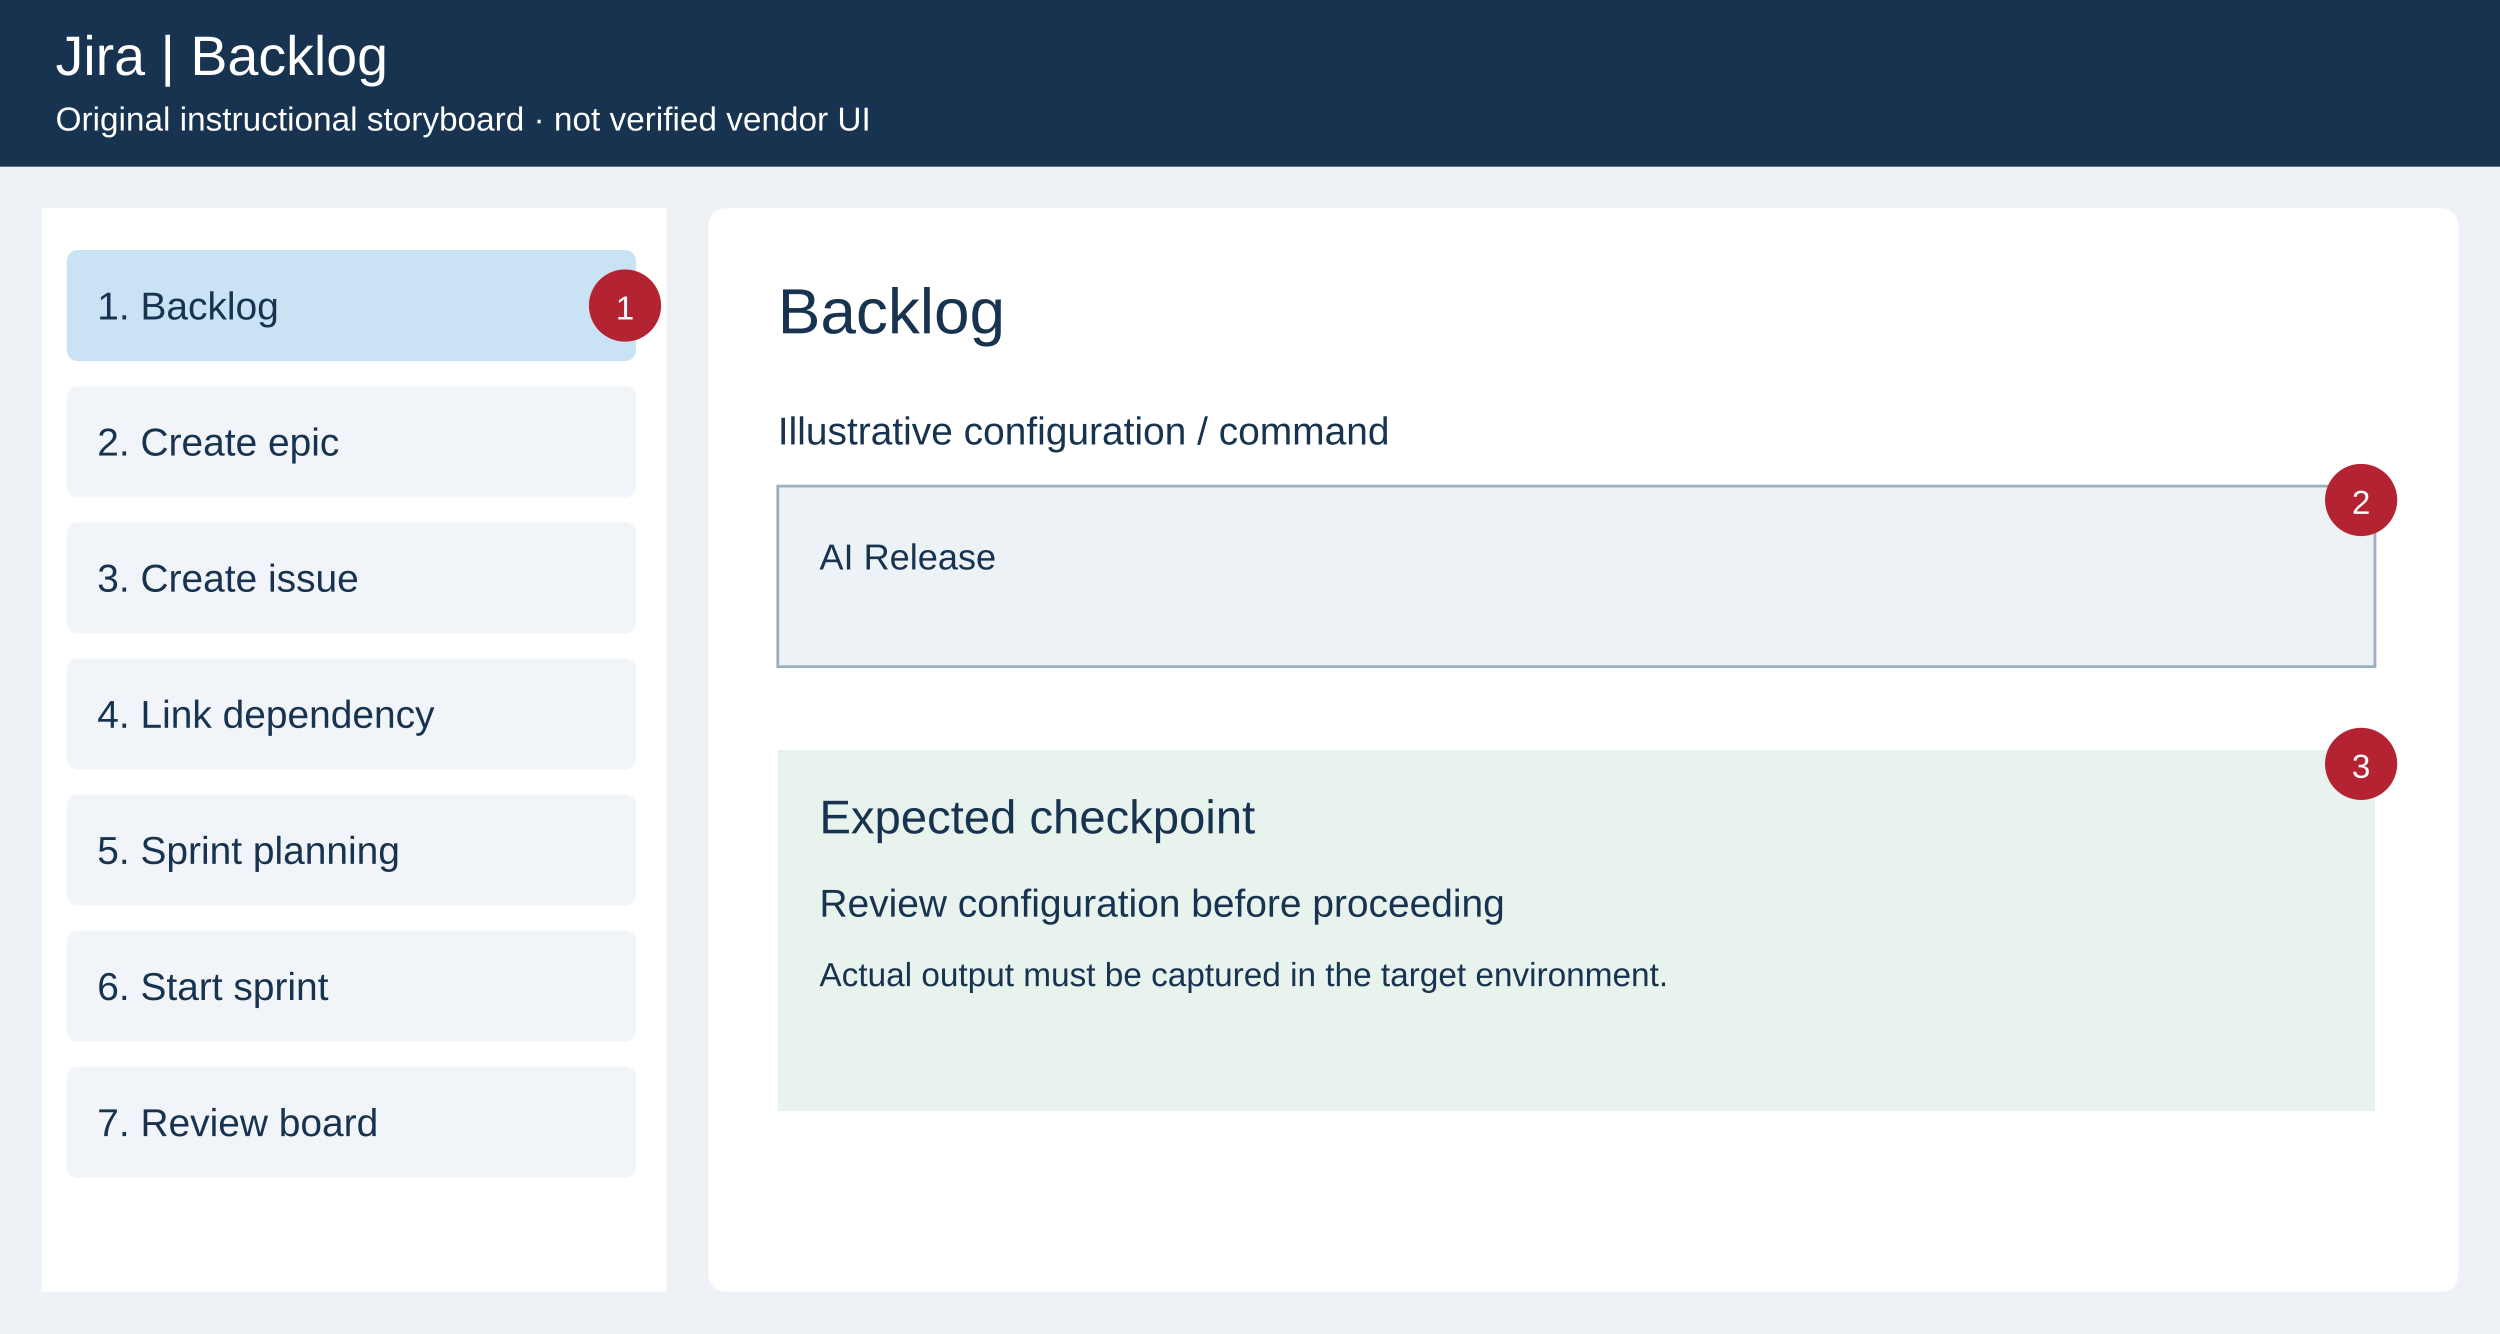
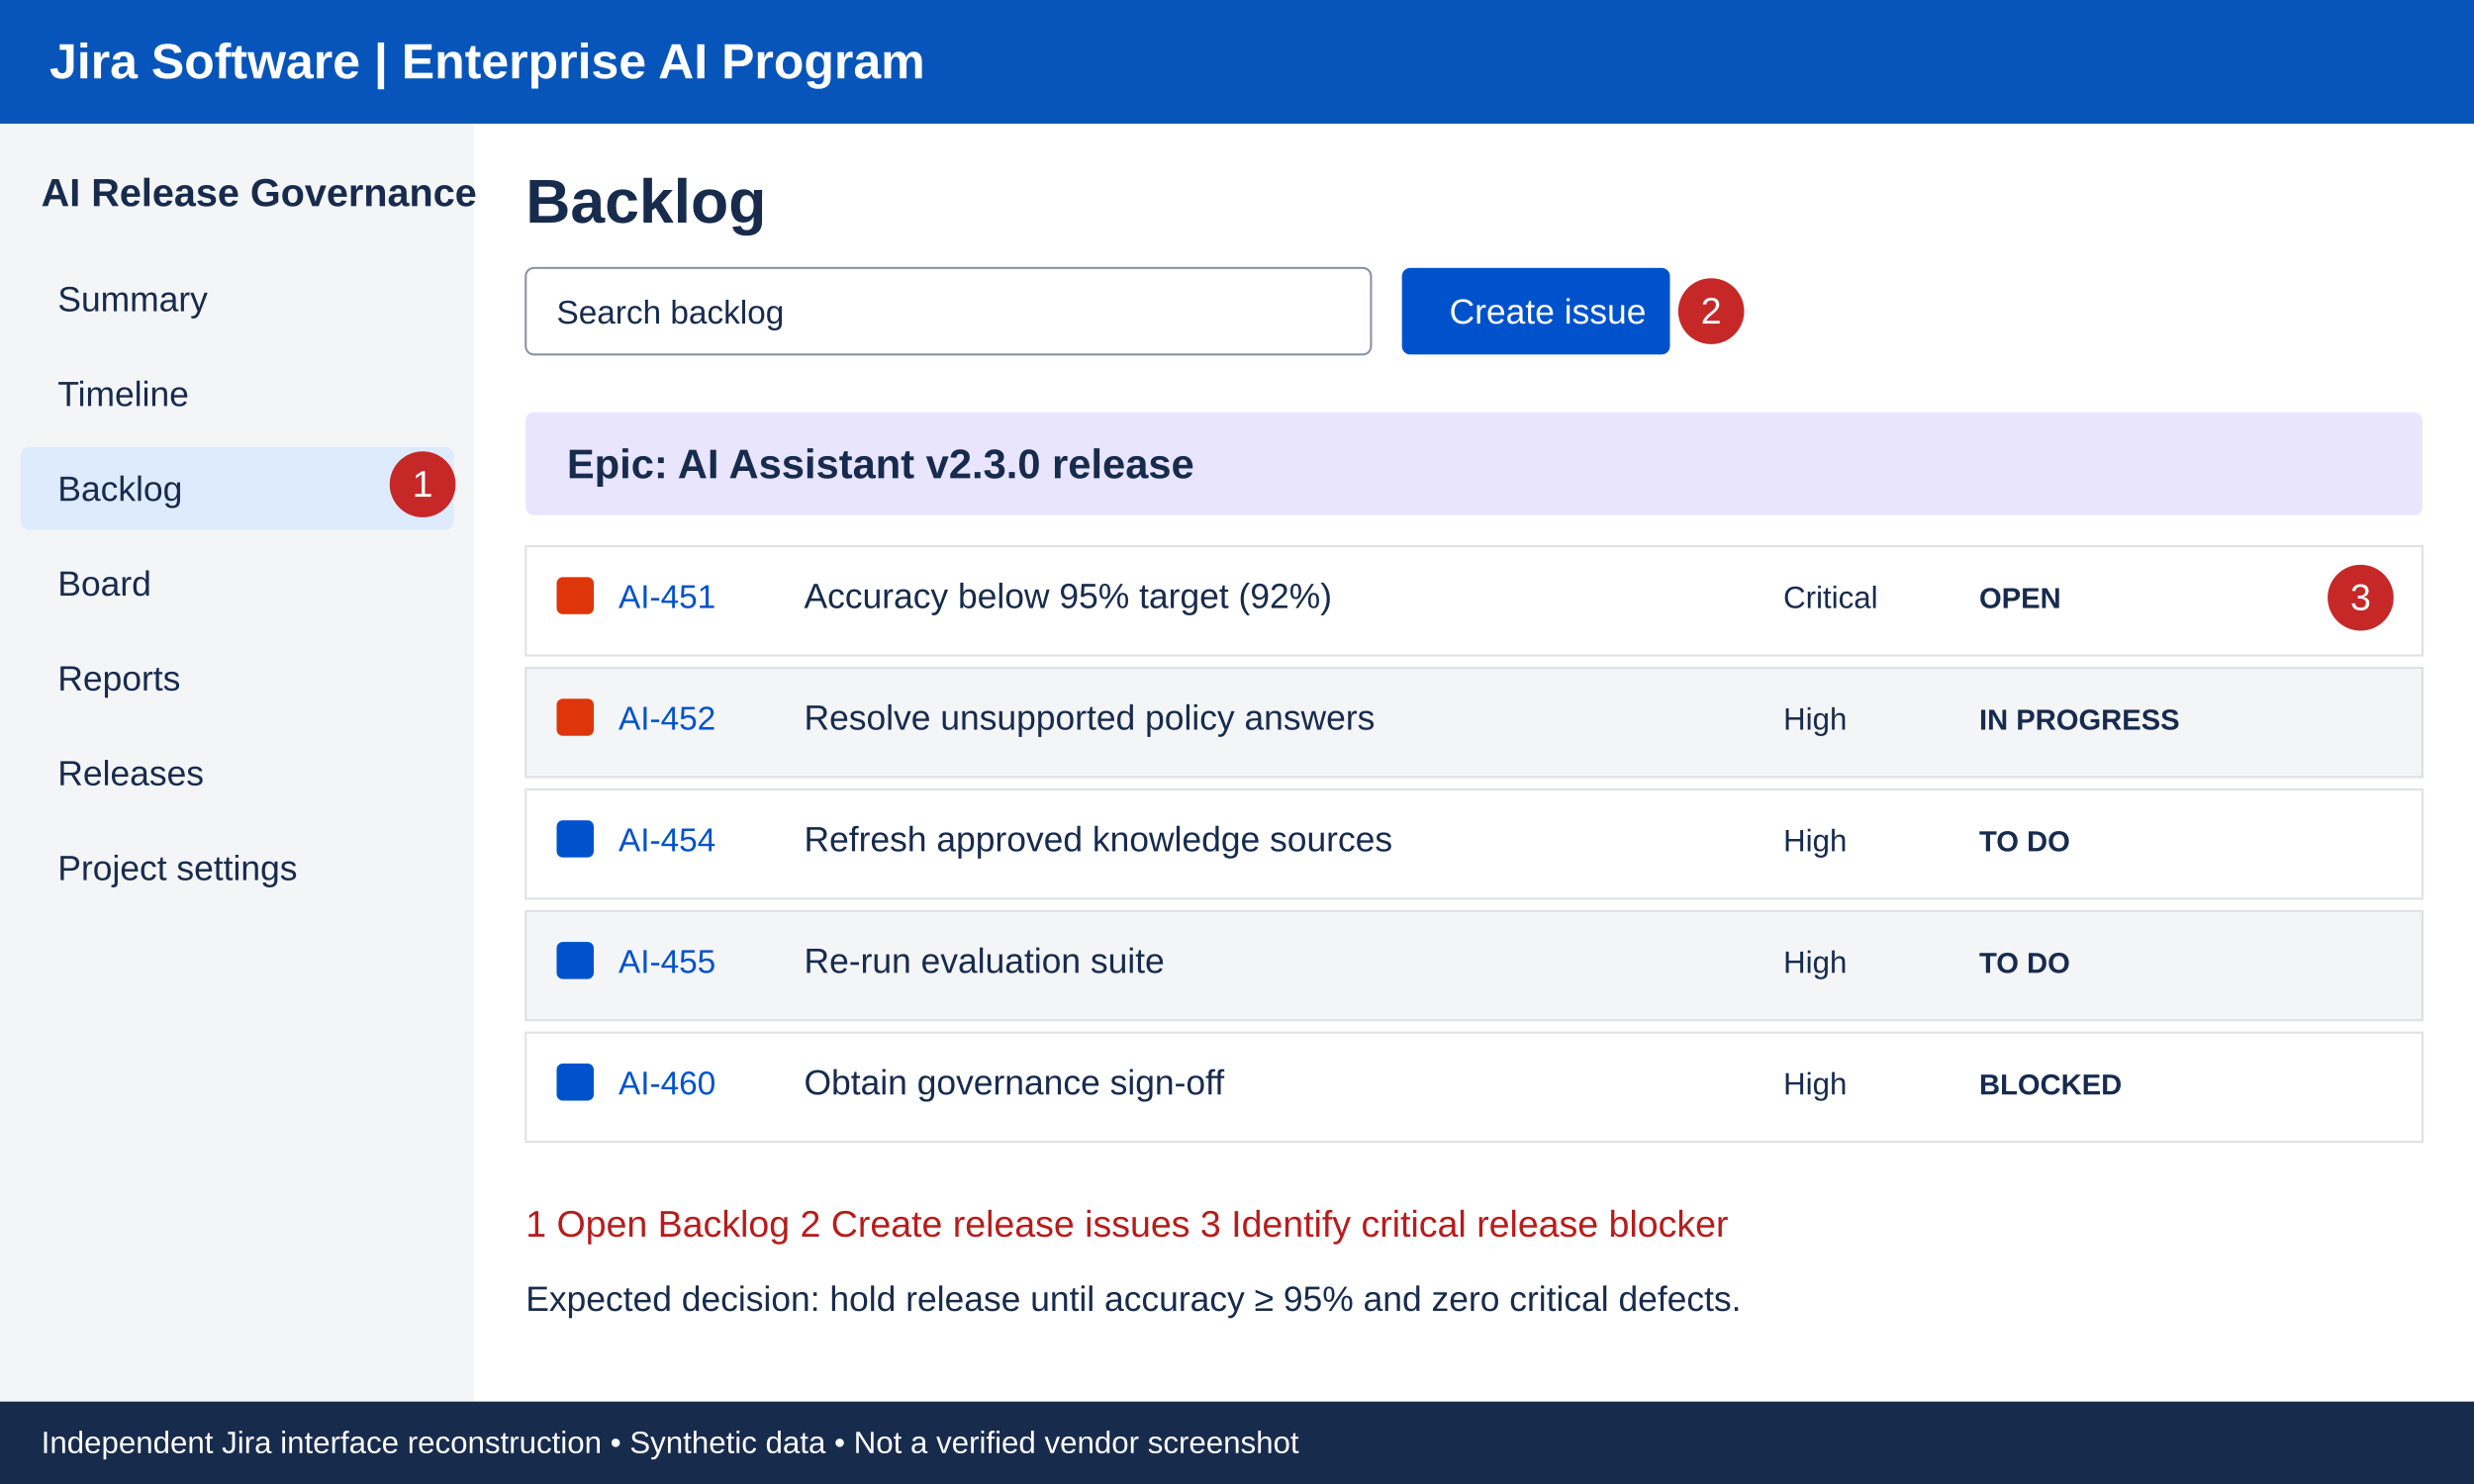
- <svg xmlns="http://www.w3.org/2000/svg" viewBox="0 0 900 480">
-   <rect width="900" height="480" fill="#eef2f7" />
-   <rect width="900" height="60" fill="#17334f" />
-   <g font-family="Arial" fill="#17334f">
-     <text x="20" y="27" fill="white" font-size="20">Jira | Backlog</text>
-     <text x="20" y="47" fill="white" font-size="12">Original instructional storyboard · not verified vendor UI</text>
-     <rect x="15" y="75" width="225" height="390" fill="white" />
-     <rect x="24" y="90" width="205" height="40" rx="4" fill="#c9e3f5" />
-     <text x="35" y="115" font-size="14">1. Backlog</text>
-     <rect x="24" y="139" width="205" height="40" rx="4" fill="#f1f5f9" />
-     <text x="35" y="164" font-size="14">2. Create epic</text>
-     <rect x="24" y="188" width="205" height="40" rx="4" fill="#f1f5f9" />
-     <text x="35" y="213" font-size="14">3. Create issue</text>
-     <rect x="24" y="237" width="205" height="40" rx="4" fill="#f1f5f9" />
-     <text x="35" y="262" font-size="14">4. Link dependency</text>
-     <rect x="24" y="286" width="205" height="40" rx="4" fill="#f1f5f9" />
-     <text x="35" y="311" font-size="14">5. Sprint planning</text>
-     <rect x="24" y="335" width="205" height="40" rx="4" fill="#f1f5f9" />
-     <text x="35" y="360" font-size="14">6. Start sprint</text>
-     <rect x="24" y="384" width="205" height="40" rx="4" fill="#f1f5f9" />
-     <text x="35" y="409" font-size="14">7. Review board</text>
-     <rect x="255" y="75" width="630" height="390" rx="6" fill="white" />
-     <text x="280" y="120" font-size="23">Backlog</text>
-     <text x="280" y="160" font-size="14">Illustrative configuration / command</text>
-     <rect x="280" y="175" width="575" height="65" fill="#edf2f7" stroke="#9daebf" />
-     <text x="295" y="205" font-size="13">AI Release</text>
-     <rect x="280" y="270" width="575" height="130" fill="#e8f3ed" />
-     <text x="295" y="300" font-size="17">Expected checkpoint</text>
-     <text x="295" y="330" font-size="14">Review configuration before proceeding</text>
-     <text x="295" y="355" font-size="12">Actual output must be captured in the target environment.</text>
+ <svg xmlns="http://www.w3.org/2000/svg" width="1200" height="720" viewBox="0 0 1200 720">
+   <rect width="1200" height="720" fill="#fff" />
+   <g font-family="Arial" fill="#172b4d">
+     <rect width="1200" height="60" fill="#0755ba" />
+     <text x="24" y="38" fill="white" font-size="24" font-weight="bold">Jira Software   |   Enterprise AI Program</text>
+     <rect x="0" y="60" width="230" height="620" fill="#f4f5f7" />
+     <text x="20" y="100" font-size="19" font-weight="bold">AI Release Governance</text>
+     <rect x="10" y="125" width="210" height="40" rx="4" fill="#f4f5f7" />
+     <text x="28" y="151" font-size="17">Summary</text>
+     <rect x="10" y="171" width="210" height="40" rx="4" fill="#f4f5f7" />
+     <text x="28" y="197" font-size="17">Timeline</text>
+     <rect x="10" y="217" width="210" height="40" rx="4" fill="#deebff" />
+     <text x="28" y="243" font-size="17">Backlog</text>
+     <rect x="10" y="263" width="210" height="40" rx="4" fill="#f4f5f7" />
+     <text x="28" y="289" font-size="17">Board</text>
+     <rect x="10" y="309" width="210" height="40" rx="4" fill="#f4f5f7" />
+     <text x="28" y="335" font-size="17">Reports</text>
+     <rect x="10" y="355" width="210" height="40" rx="4" fill="#f4f5f7" />
+     <text x="28" y="381" font-size="17">Releases</text>
+     <rect x="10" y="401" width="210" height="40" rx="4" fill="#f4f5f7" />
+     <text x="28" y="427" font-size="17">Project settings</text>
+     <text x="255" y="108" font-size="30" font-weight="bold">Backlog</text>
+     <rect x="255" y="130" width="410" height="42" rx="4" fill="#fff" stroke="#8993a4" />
+     <text x="270" y="157" font-size="16">Search backlog</text>
+     <rect x="680" y="130" width="130" height="42" rx="4" fill="#0052cc" />
+     <text x="703" y="157" fill="white" font-size="17">Create issue</text>
+     <rect x="255" y="200" width="920" height="50" rx="4" fill="#e9e5ff" />
+     <text x="275" y="232" font-size="20" font-weight="bold">Epic: AI Assistant v2.3.0 release</text>
+     <rect x="255" y="265" width="920" height="53" fill="white" stroke="#dfe1e6" />
+     <rect x="270" y="280" width="18" height="18" rx="3" fill="#de350b" />
+     <text x="300" y="295" font-size="16" fill="#0052cc">AI-451</text>
+     <text x="390" y="295" font-size="17">Accuracy below 95% target (92%)</text>
+     <text x="865" y="295" font-size="15">Critical</text>
+     <text x="960" y="295" font-size="14" font-weight="bold">OPEN</text>
+     <rect x="255" y="324" width="920" height="53" fill="#f4f5f7" stroke="#dfe1e6" />
+     <rect x="270" y="339" width="18" height="18" rx="3" fill="#de350b" />
+     <text x="300" y="354" font-size="16" fill="#0052cc">AI-452</text>
+     <text x="390" y="354" font-size="17">Resolve unsupported policy answers</text>
+     <text x="865" y="354" font-size="15">High</text>
+     <text x="960" y="354" font-size="14" font-weight="bold">IN PROGRESS</text>
+     <rect x="255" y="383" width="920" height="53" fill="white" stroke="#dfe1e6" />
+     <rect x="270" y="398" width="18" height="18" rx="3" fill="#0052cc" />
+     <text x="300" y="413" font-size="16" fill="#0052cc">AI-454</text>
+     <text x="390" y="413" font-size="17">Refresh approved knowledge sources</text>
+     <text x="865" y="413" font-size="15">High</text>
+     <text x="960" y="413" font-size="14" font-weight="bold">TO DO</text>
+     <rect x="255" y="442" width="920" height="53" fill="#f4f5f7" stroke="#dfe1e6" />
+     <rect x="270" y="457" width="18" height="18" rx="3" fill="#0052cc" />
+     <text x="300" y="472" font-size="16" fill="#0052cc">AI-455</text>
+     <text x="390" y="472" font-size="17">Re-run evaluation suite</text>
+     <text x="865" y="472" font-size="15">High</text>
+     <text x="960" y="472" font-size="14" font-weight="bold">TO DO</text>
+     <rect x="255" y="501" width="920" height="53" fill="white" stroke="#dfe1e6" />
+     <rect x="270" y="516" width="18" height="18" rx="3" fill="#0052cc" />
+     <text x="300" y="531" font-size="16" fill="#0052cc">AI-460</text>
+     <text x="390" y="531" font-size="17">Obtain governance sign-off</text>
+     <text x="865" y="531" font-size="15">High</text>
+     <text x="960" y="531" font-size="14" font-weight="bold">BLOCKED</text>
+     <circle cx="205" cy="235" r="16" fill="#c62828" />
+     <text x="200" y="241" fill="white" font-size="18">1</text>
+     <circle cx="830" cy="151" r="16" fill="#c62828" />
+     <text x="825" y="157" fill="white" font-size="18">2</text>
+     <circle cx="1145" cy="290" r="16" fill="#c62828" />
+     <text x="1140" y="296" fill="white" font-size="18">3</text>
+     <text x="255" y="600" font-size="18" fill="#b71c1c">1 Open Backlog   2 Create release issues   3 Identify critical release blocker</text>
+     <text x="255" y="636" font-size="17">Expected decision: hold release until accuracy ≥ 95% and zero critical defects.</text>
+     <rect y="680" width="1200" height="40" fill="#172b4d" />
+     <text x="20" y="705" font-size="15" fill="white">Independent Jira interface reconstruction • Synthetic data • Not a verified vendor screenshot</text>
  </g>
-   <circle cx="225" cy="110" r="13" fill="#b42332" />
-   <text x="225" y="115" font-family="Arial" fill="white" text-anchor="middle">1</text>
-   <circle cx="850" cy="180" r="13" fill="#b42332" />
-   <text x="850" y="185" font-family="Arial" fill="white" text-anchor="middle">2</text>
-   <circle cx="850" cy="275" r="13" fill="#b42332" />
-   <text x="850" y="280" font-family="Arial" fill="white" text-anchor="middle">3</text>
</svg>
